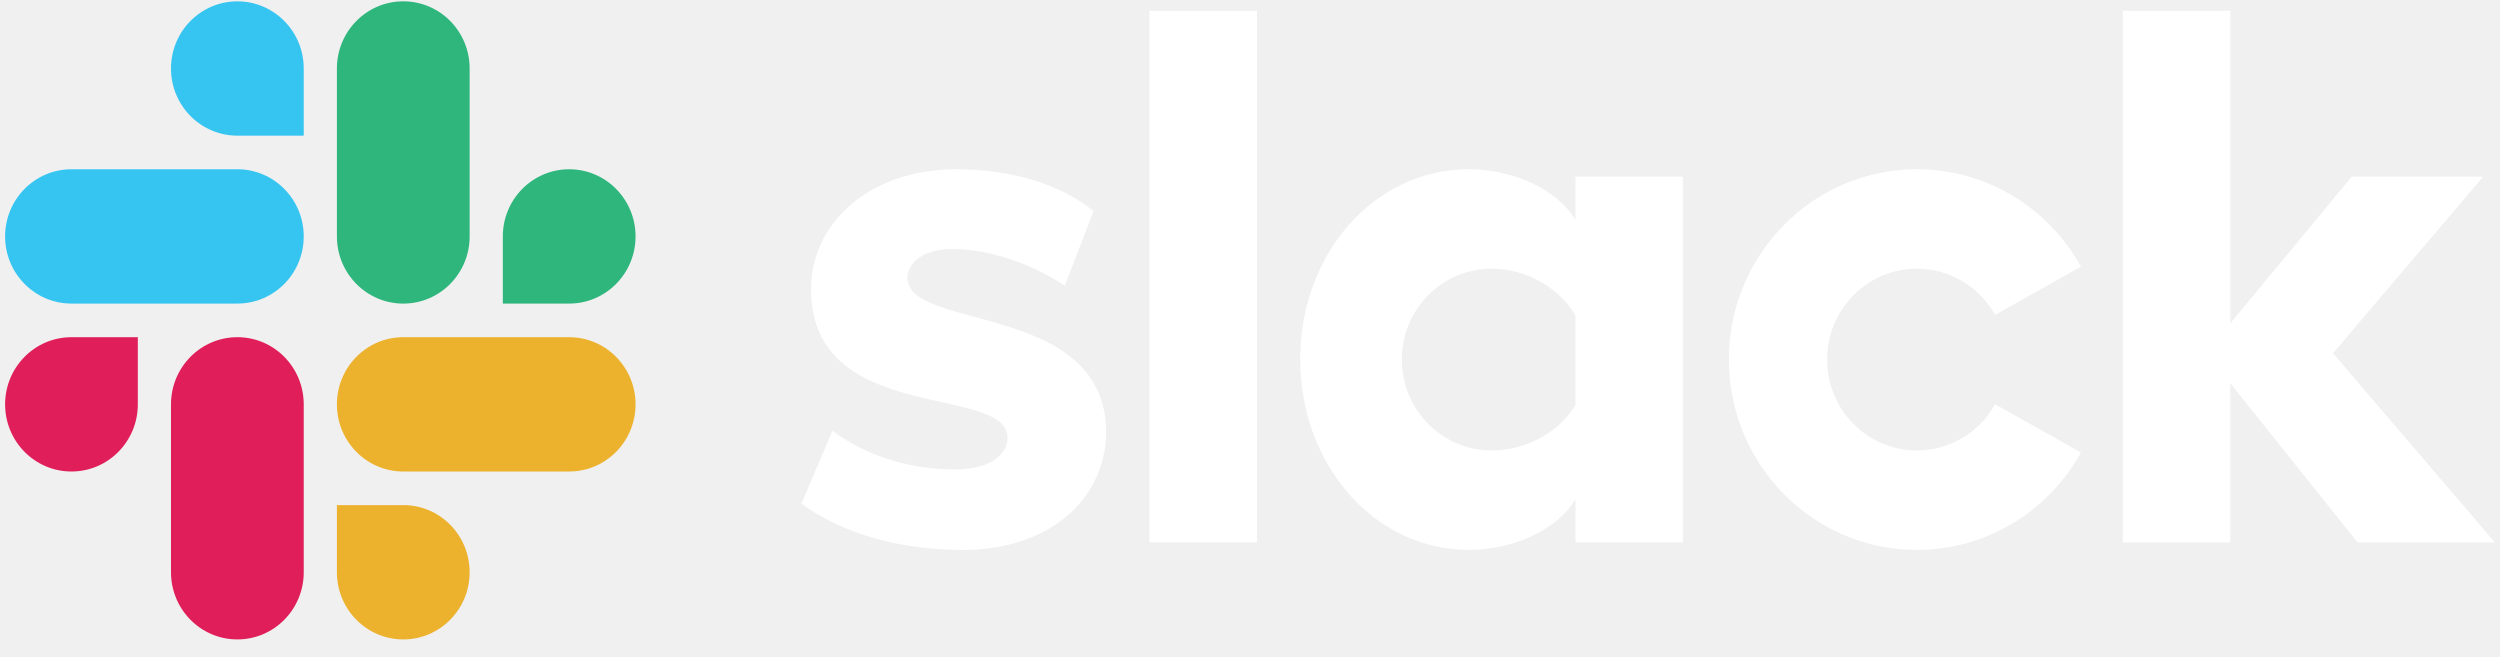
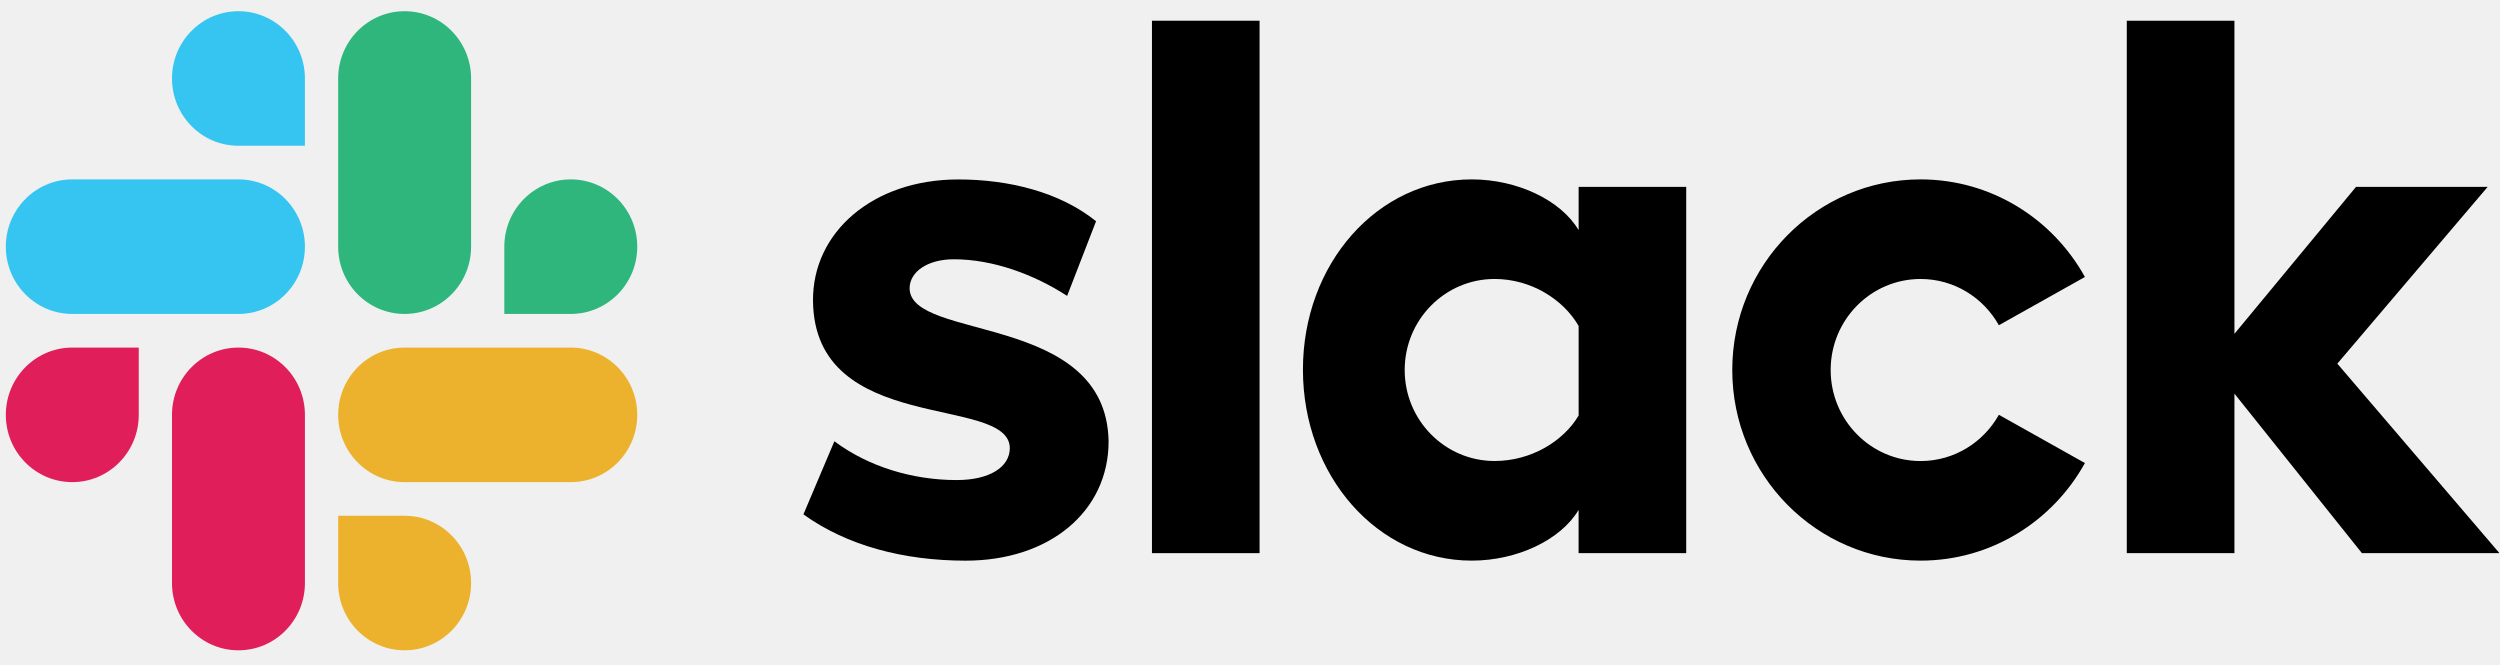
- <svg xmlns="http://www.w3.org/2000/svg" width="118" height="31" fill="none">
-   <path fill="#fff" d="M37.829 23.775l1.46-3.445c1.597 1.195 3.681 1.828 5.765 1.828 1.528 0 2.501-.597 2.501-1.51-.035-2.533-9.204-.563-9.274-6.927-.035-3.233 2.813-5.73 6.844-5.73 2.397 0 4.794.598 6.495 1.97l-1.363 3.518c-1.566-1.016-3.5-1.726-5.34-1.726-1.25 0-2.085.598-2.085 1.372.035 2.496 9.274 1.125 9.379 7.207 0 3.305-2.78 5.625-6.74 5.625-2.918-.002-5.592-.706-7.642-2.182zM94.167 19.082a4.226 4.226 0 0 1-3.69 2.18c-2.34 0-4.237-1.92-4.237-4.29s1.897-4.29 4.238-4.29c1.582 0 2.962.879 3.69 2.18l4.055-2.275c-1.519-2.743-4.418-4.598-7.745-4.598-4.902 0-8.875 4.022-8.875 8.983 0 4.96 3.973 8.983 8.875 8.983 3.328 0 6.226-1.856 7.745-4.599l-4.056-2.274zM59.326.511h-5.072v25.091h5.072V.512zM100.196.511v25.093h5.072v-7.52l6.01 7.52h6.481l-7.641-8.932 7.086-8.332h-6.205l-5.731 6.927V.51h-5.072zM74.362 19.116c-.73 1.23-2.257 2.144-3.96 2.144-2.34 0-4.237-1.92-4.237-4.29s1.898-4.289 4.238-4.289c1.702 0 3.23.949 3.96 2.215v4.22zm0-10.776v2.04c-.834-1.407-2.882-2.391-5.037-2.391-4.447 0-7.955 3.972-7.955 8.965s3.508 9 7.955 9c2.153 0 4.203-.983 5.036-2.39v2.038h5.071V8.34h-5.07z" />
-   <path fill="#E01E5A" d="M6.505 19.085c0 1.751-1.402 3.17-3.132 3.17-1.73 0-3.132-1.419-3.132-3.17 0-1.75 1.402-3.17 3.132-3.17h3.132v3.17zM8.071 19.085c0-1.75 1.403-3.17 3.133-3.17s3.132 1.42 3.132 3.17v7.926c0 1.751-1.402 3.17-3.132 3.17-1.73 0-3.133-1.419-3.133-3.17v-7.926z" />
-   <path fill="#36C5F0" d="M11.204 6.403c-1.73 0-3.133-1.42-3.133-3.17S9.474.063 11.204.063s3.132 1.42 3.132 3.17v3.17h-3.132zM11.204 7.989c1.73 0 3.132 1.42 3.132 3.17s-1.402 3.17-3.132 3.17H3.373c-1.73 0-3.132-1.42-3.132-3.17s1.402-3.17 3.132-3.17h7.83z" />
-   <path fill="#2EB67D" d="M23.733 11.16c0-1.752 1.403-3.171 3.133-3.171s3.132 1.42 3.132 3.17-1.403 3.17-3.133 3.17h-3.132v-3.17zM22.167 11.16c0 1.75-1.403 3.17-3.132 3.17-1.73 0-3.133-1.42-3.133-3.17V3.232c0-1.75 1.403-3.17 3.133-3.17s3.132 1.42 3.132 3.17v7.926z" />
-   <path fill="#ECB22E" d="M19.035 23.84c1.73 0 3.132 1.42 3.132 3.171s-1.403 3.17-3.132 3.17c-1.73 0-3.133-1.419-3.133-3.17v-3.17h3.133zM19.035 22.256c-1.73 0-3.133-1.42-3.133-3.17 0-1.752 1.403-3.171 3.133-3.171h7.83c1.73 0 3.133 1.42 3.133 3.17 0 1.751-1.403 3.17-3.133 3.17h-7.83z" />
+ <svg xmlns="http://www.w3.org/2000/svg" width="128" height="34" viewBox="0 0 128 34" fill="none">
+   <path d="M41.135 26.336L42.72 22.593C44.456 23.892 46.721 24.579 48.984 24.579C50.644 24.579 51.702 23.93 51.702 22.937C51.664 20.187 41.702 22.326 41.626 15.413C41.589 11.9 44.683 9.188 49.061 9.188C51.665 9.188 54.269 9.837 56.118 11.327L54.637 15.15C52.936 14.046 50.835 13.275 48.836 13.275C47.477 13.275 46.571 13.925 46.571 14.765C46.609 17.477 56.646 15.987 56.76 22.596C56.76 26.185 53.74 28.706 49.438 28.706C46.267 28.704 43.362 27.939 41.135 26.336Z" fill="black" />
+   <path d="M102.342 21.237C101.552 22.65 100.053 23.605 98.334 23.605C95.792 23.605 93.73 21.519 93.73 18.944C93.73 16.37 95.79 14.284 98.334 14.284C100.053 14.284 101.552 15.239 102.342 16.652L106.748 14.181C105.098 11.201 101.949 9.185 98.334 9.185C93.009 9.185 88.692 13.555 88.692 18.944C88.692 24.334 93.009 28.704 98.334 28.704C101.95 28.704 105.098 26.688 106.748 23.708L102.342 21.237Z" fill="black" />
+   <path d="M64.49 1.061H58.98V28.321H64.49V1.061Z" fill="black" />
+   <path d="M108.892 1.061V28.322H114.403V20.154L120.931 28.322H127.973L119.671 18.619L127.369 9.567H120.629L114.403 17.092V1.061H108.892Z" fill="black" />
+   <path d="M80.826 21.274C80.033 22.611 78.373 23.603 76.524 23.603C73.982 23.603 71.92 21.518 71.92 18.943C71.92 16.369 73.982 14.283 76.524 14.283C78.373 14.283 80.033 15.314 80.826 16.689V21.274ZM80.826 9.567V11.783C79.919 10.254 77.694 9.185 75.353 9.185C70.522 9.185 66.71 13.501 66.71 18.925C66.71 24.35 70.522 28.704 75.353 28.704C77.692 28.704 79.919 27.635 80.824 26.106V28.321H86.334V9.567H80.826Z" fill="black" />
+   <path d="M7.104 21.241C7.104 23.143 5.581 24.685 3.701 24.685C1.822 24.685 0.298 23.143 0.298 21.241C0.298 19.339 1.822 17.796 3.701 17.796H7.104V21.241Z" fill="#E01E5A" />
+   <path d="M8.806 21.241C8.806 19.339 10.33 17.796 12.209 17.796C14.088 17.796 15.612 19.339 15.612 21.241V29.852C15.612 31.754 14.088 33.296 12.209 33.296C10.33 33.296 8.806 31.754 8.806 29.852V21.241Z" fill="#E01E5A" />
+   <path d="M12.209 7.463C10.33 7.463 8.806 5.921 8.806 4.019C8.806 2.116 10.33 0.574 12.209 0.574C14.088 0.574 15.612 2.116 15.612 4.019V7.463H12.209Z" fill="#36C5F0" />
+   <path d="M12.209 9.185C14.088 9.185 15.612 10.727 15.612 12.63C15.612 14.532 14.088 16.074 12.209 16.074H3.701C1.822 16.074 0.298 14.532 0.298 12.63C0.298 10.727 1.822 9.185 3.701 9.185H12.209Z" fill="#36C5F0" />
+   <path d="M25.821 12.63C25.821 10.727 27.345 9.185 29.224 9.185C31.104 9.185 32.627 10.727 32.627 12.63C32.627 14.532 31.104 16.074 29.224 16.074H25.821V12.63Z" fill="#2EB67D" />
+   <path d="M24.12 12.63C24.12 14.532 22.596 16.074 20.716 16.074C18.837 16.074 17.314 14.532 17.314 12.63V4.019C17.314 2.116 18.837 0.574 20.716 0.574C22.596 0.574 24.12 2.116 24.12 4.019V12.63Z" fill="#2EB67D" />
+   <path d="M20.716 26.407C22.596 26.407 24.12 27.95 24.12 29.852C24.12 31.754 22.596 33.296 20.716 33.296C18.837 33.296 17.314 31.754 17.314 29.852V26.407H20.716Z" fill="#ECB22E" />
+   <path d="M20.716 24.685C18.837 24.685 17.314 23.143 17.314 21.241C17.314 19.339 18.837 17.796 20.716 17.796H29.224C31.103 17.796 32.627 19.339 32.627 21.241C32.627 23.143 31.103 24.685 29.224 24.685H20.716Z" fill="#ECB22E" />
</svg>
